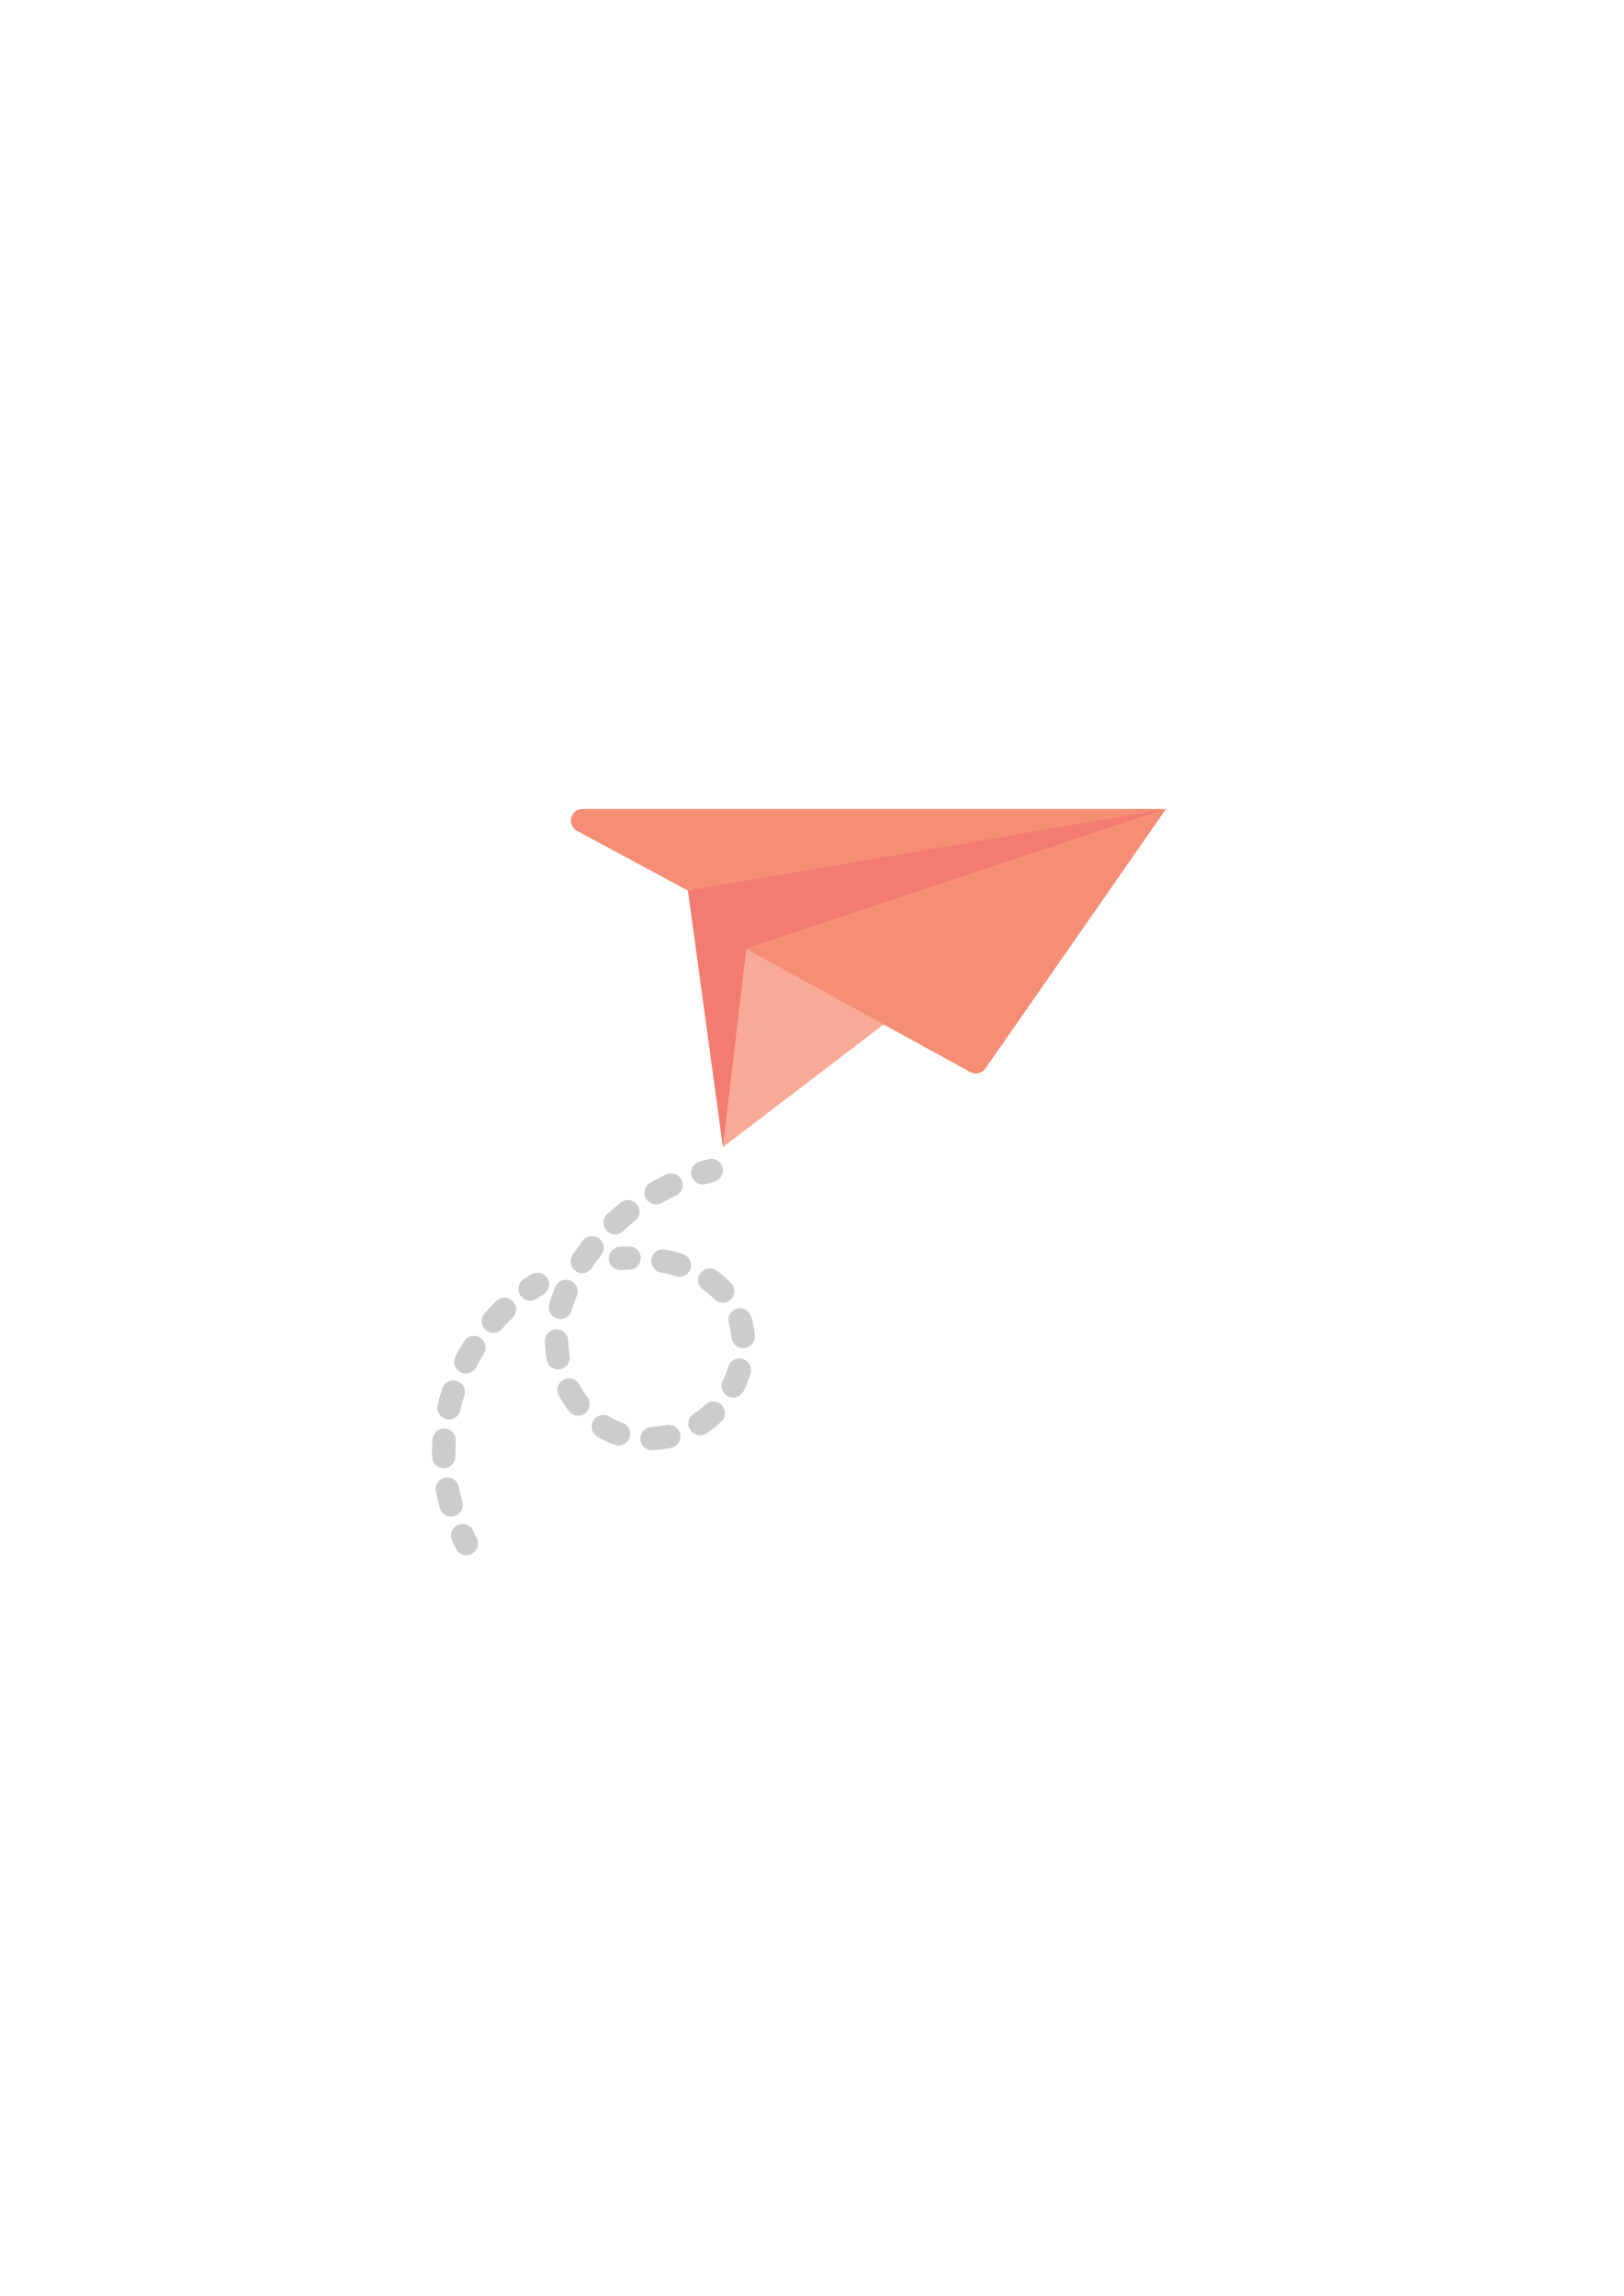
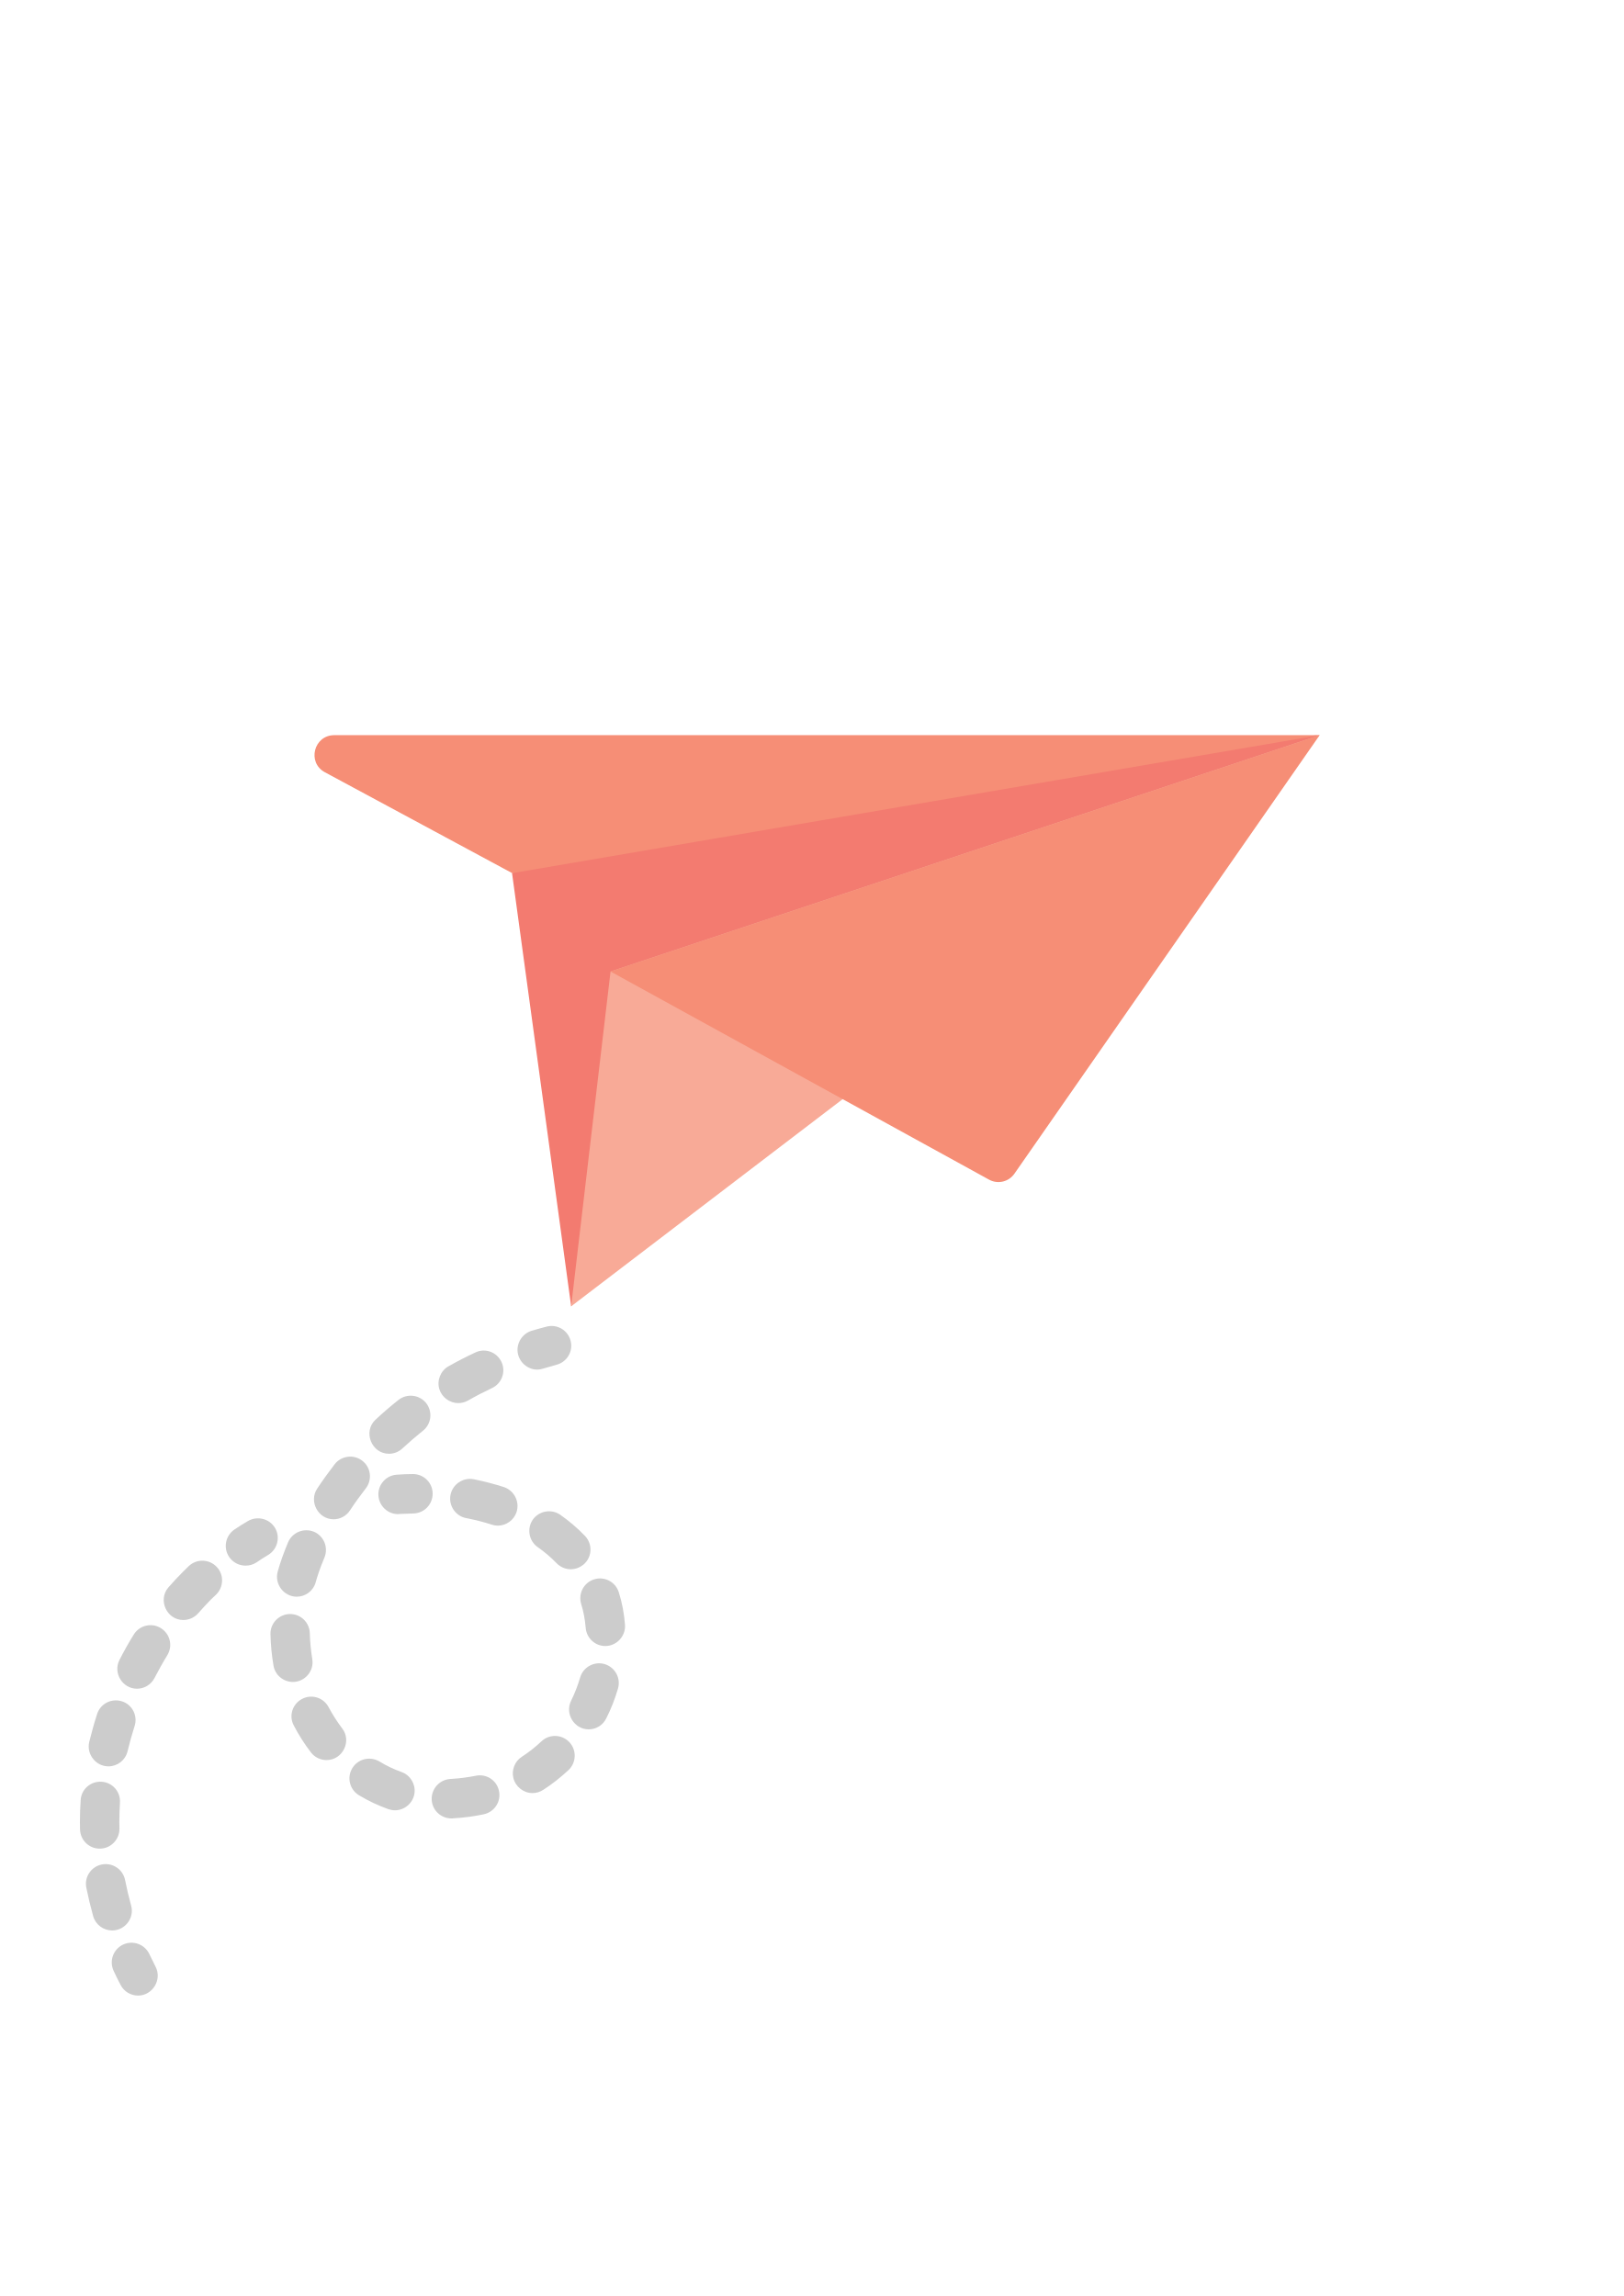
- <svg xmlns="http://www.w3.org/2000/svg" xmlns:ns1="http://xml.openoffice.org/svg/export" version="1.2" width="262.5mm" height="371.25mm" viewBox="0 0 26250 37125" preserveAspectRatio="xMidYMid" fill-rule="evenodd" stroke-width="28.222" stroke-linejoin="round" xml:space="preserve">
+ <svg xmlns="http://www.w3.org/2000/svg" xmlns:ns1="http://xml.openoffice.org/svg/export" version="1.2" width="328.13mm" height="464.06mm" viewBox="0 0 32813 46406" preserveAspectRatio="xMidYMid" fill-rule="evenodd" stroke-width="28.222" stroke-linejoin="round" xml:space="preserve">
  <defs class="ClipPathGroup">
    <clipPath id="presentation_clip_path" clipPathUnits="userSpaceOnUse">
-       <rect x="0" y="0" width="26250" height="37125" />
+       <rect x="0" y="0" width="32813" height="46406" />
    </clipPath>
    <clipPath id="presentation_clip_path_shrink" clipPathUnits="userSpaceOnUse">
-       <rect x="26" y="37" width="26198" height="37051" />
+       <rect x="32" y="46" width="32748" height="46314" />
    </clipPath>
  </defs>
  <defs class="TextShapeIndex">
-     <g ns1:slide="id1" ns1:id-list="id3 id4 id5 id6 id7 id8 id9 id10 id11 id12 id13 id14" />
+     <g ns1:slide="id1" ns1:id-list="id3 id4 id5 id6 id7 id8 id9 id10 id11 id12 id13 id14 id15 id16 id17 id18 id19 id20 id21 id22 id23 id24 id25 id26" />
  </defs>
  <defs class="EmbeddedBulletChars">
    <g id="bullet-char-template-57356" transform="scale(0.0004882812,-0.0004882812)">
      <path d="M 580,1141 L 1163,571 580,0 -4,571 580,1141 Z" />
    </g>
    <g id="bullet-char-template-57354" transform="scale(0.0004882812,-0.0004882812)">
      <path d="M 8,1128 L 1137,1128 1137,0 8,0 8,1128 Z" />
    </g>
    <g id="bullet-char-template-10146" transform="scale(0.0004882812,-0.0004882812)">
      <path d="M 174,0 L 602,739 174,1481 1456,739 174,0 Z M 1358,739 L 309,1346 659,739 1358,739 Z" />
    </g>
    <g id="bullet-char-template-10132" transform="scale(0.0004882812,-0.0004882812)">
      <path d="M 2015,739 L 1276,0 717,0 1260,543 174,543 174,936 1260,936 717,1481 1274,1481 2015,739 Z" />
    </g>
    <g id="bullet-char-template-10007" transform="scale(0.0004882812,-0.0004882812)">
      <path d="M 0,-2 C -7,14 -16,27 -25,37 L 356,567 C 262,823 215,952 215,954 215,979 228,992 255,992 264,992 276,990 289,987 310,991 331,999 354,1012 L 381,999 492,748 772,1049 836,1024 860,1049 C 881,1039 901,1025 922,1006 886,937 835,863 770,784 769,783 710,716 594,584 L 774,223 C 774,196 753,168 711,139 L 727,119 C 717,90 699,76 672,76 641,76 570,178 457,381 L 164,-76 C 142,-110 111,-127 72,-127 30,-127 9,-110 8,-76 1,-67 -2,-52 -2,-32 -2,-23 -1,-13 0,-2 Z" />
    </g>
    <g id="bullet-char-template-10004" transform="scale(0.0004882812,-0.0004882812)">
      <path d="M 285,-33 C 182,-33 111,30 74,156 52,228 41,333 41,471 41,549 55,616 82,672 116,743 169,778 240,778 293,778 328,747 346,684 L 369,508 C 377,444 397,411 428,410 L 1163,1116 C 1174,1127 1196,1133 1229,1133 1271,1133 1292,1118 1292,1087 L 1292,965 C 1292,929 1282,901 1262,881 L 442,47 C 390,-6 338,-33 285,-33 Z" />
    </g>
    <g id="bullet-char-template-9679" transform="scale(0.0004882812,-0.0004882812)">
      <path d="M 813,0 C 632,0 489,54 383,161 276,268 223,411 223,592 223,773 276,916 383,1023 489,1130 632,1184 813,1184 992,1184 1136,1130 1245,1023 1353,916 1407,772 1407,592 1407,412 1353,268 1245,161 1136,54 992,0 813,0 Z" />
    </g>
    <g id="bullet-char-template-8226" transform="scale(0.0004882812,-0.0004882812)">
      <path d="M 346,457 C 273,457 209,483 155,535 101,586 74,649 74,723 74,796 101,859 155,911 209,963 273,989 346,989 419,989 480,963 531,910 582,859 608,796 608,723 608,648 583,586 532,535 482,483 420,457 346,457 Z" />
    </g>
    <g id="bullet-char-template-8211" transform="scale(0.0004882812,-0.0004882812)">
      <path d="M -4,459 L 1135,459 1135,606 -4,606 -4,459 Z" />
    </g>
    <g id="bullet-char-template-61548" transform="scale(0.0004882812,-0.0004882812)">
      <path d="M 173,740 C 173,903 231,1043 346,1159 462,1274 601,1332 765,1332 928,1332 1067,1274 1183,1159 1299,1043 1357,903 1357,740 1357,577 1299,437 1183,322 1067,206 928,148 765,148 601,148 462,206 346,322 231,437 173,577 173,740 Z" />
    </g>
  </defs>
  <defs class="TextEmbeddedBitmaps" />
  <g>
    <g id="id2" class="Master_Slide">
      <g id="bg-id2" class="Background" />
      <g id="bo-id2" class="BackgroundObjects" />
    </g>
  </g>
  <g class="SlideGroup">
    <g>
      <g id="container-id1">
        <g id="id1" class="Slide" clip-path="url(#presentation_clip_path)">
          <g class="Page">
            <g class="com.sun.star.drawing.PolyPolygonShape">
              <g id="id3">
-                 <rect class="BoundingBox" stroke="none" fill="none" x="11121" y="13081" width="7731" height="5469" />
-                 <path fill="rgb(243,123,112)" stroke="none" d="M 11687,18548 L 11121,14400 13761,13458 18850,13081 13572,15909 11687,18548 Z" />
+                 <rect class="BoundingBox" stroke="none" fill="none" x="10346" y="14859" width="16325" height="11549" />
              </g>
            </g>
            <g class="com.sun.star.drawing.PolyPolygonShape">
              <g id="id4">
-                 <rect class="BoundingBox" stroke="none" fill="none" x="11687" y="13081" width="7165" height="5469" />
-                 <path fill="rgb(248,170,151)" stroke="none" d="M 12064,15343 L 11687,18548 18851,13081 12064,15343 Z" />
+                 <rect class="BoundingBox" stroke="none" fill="none" x="10346" y="14859" width="16320" height="11546" />
+                 <path fill="rgb(243,123,112)" stroke="none" d="M 11542,26403 L 10347,17644 15920,15655 26665,14859 15521,20831 11542,26403 Z" />
              </g>
            </g>
-             <g class="com.sun.star.drawing.ClosedBezierShape">
+             <g class="com.sun.star.drawing.PolyPolygonShape">
              <g id="id5">
-                 <rect class="BoundingBox" stroke="none" fill="none" x="12063" y="13081" width="6789" height="4279" />
-                 <path fill="rgb(246,142,118)" stroke="none" d="M 12064,15343 L 15685,17335 C 15770,17382 15876,17357 15931,17277 L 18851,13081 12064,15343 Z" />
+                 <rect class="BoundingBox" stroke="none" fill="none" x="11542" y="14859" width="15129" height="11549" />
              </g>
            </g>
-             <g class="com.sun.star.drawing.ClosedBezierShape">
+             <g class="com.sun.star.drawing.PolyPolygonShape">
              <g id="id6">
-                 <rect class="BoundingBox" stroke="none" fill="none" x="9230" y="13081" width="9622" height="1321" />
-                 <path fill="rgb(246,142,118)" stroke="none" d="M 11122,14401 L 9330,13436 C 9157,13343 9223,13081 9419,13081 L 18851,13081 11122,14401 Z" />
+                 <rect class="BoundingBox" stroke="none" fill="none" x="11542" y="14859" width="15128" height="11546" />
+                 <path fill="rgb(248,170,151)" stroke="none" d="M 12338,19636 L 11542,26403 26668,14859 12338,19636 Z" />
              </g>
            </g>
-             <g class="com.sun.star.drawing.ClosedBezierShape">
+             <g class="com.sun.star.drawing.PolyPolygonShape">
              <g id="id7">
-                 <rect class="BoundingBox" stroke="none" fill="none" x="9841" y="20153" width="521" height="385" />
-                 <path fill="rgb(204,204,204)" stroke="none" d="M 10030,20537 C 9931,20537 9849,20460 9842,20360 9835,20256 9914,20166 10018,20160 10068,20156 10119,20154 10169,20154 10170,20154 10171,20154 10172,20154 10275,20154 10359,20236 10360,20339 10362,20444 10279,20529 10174,20531 10131,20532 10087,20534 10043,20536 10038,20536 10034,20537 10030,20537 Z" />
+                 <rect class="BoundingBox" stroke="none" fill="none" x="12336" y="14859" width="14335" height="9038" />
              </g>
            </g>
            <g class="com.sun.star.drawing.ClosedBezierShape">
              <g id="id8">
-                 <rect class="BoundingBox" stroke="none" fill="none" x="10528" y="20200" width="645" height="449" />
-                 <path fill="rgb(204,204,204)" stroke="none" d="M 10983,20647 C 10964,20647 10944,20644 10925,20637 10847,20612 10765,20591 10681,20575 10579,20555 10512,20455 10532,20353 10552,20251 10652,20184 10754,20204 10852,20224 10949,20249 11041,20278 11140,20311 11195,20417 11163,20517 11137,20596 11063,20647 10983,20647 Z" />
+                 <rect class="BoundingBox" stroke="none" fill="none" x="12337" y="14859" width="14333" height="9034" />
+                 <path fill="rgb(246,142,118)" stroke="none" d="M 12338,19636 L 19984,23841 C 20163,23941 20387,23888 20502,23719 L 26668,14859 12338,19636 Z" />
              </g>
            </g>
-             <g class="com.sun.star.drawing.ClosedBezierShape">
+             <g class="com.sun.star.drawing.PolyPolygonShape">
              <g id="id9">
-                 <rect class="BoundingBox" stroke="none" fill="none" x="8808" y="18971" width="3396" height="4480" />
-                 <path fill="rgb(204,204,204)" stroke="none" d="M 10540,23450 C 10440,23450 10357,23372 10352,23271 10347,23167 10427,23078 10531,23073 L 10545,23072 C 10623,23067 10699,23057 10772,23042 10875,23020 10974,23084 10996,23186 11018,23288 10953,23388 10852,23410 10760,23430 10664,23443 10568,23449 10562,23449 10556,23449 10550,23450 10546,23450 10543,23450 10540,23450 Z M 10001,23373 C 9980,23373 9959,23369 9938,23362 9840,23327 9746,23283 9656,23229 9567,23175 9538,23060 9591,22970 9645,22881 9760,22852 9850,22905 9918,22946 9990,22980 10064,23006 10147,23036 10199,23122 10187,23209 10175,23301 10094,23373 10001,23373 Z M 11317,23208 C 11230,23208 11153,23146 11133,23062 11115,22986 11148,22903 11214,22861 11281,22817 11344,22768 11402,22713 11477,22641 11597,22644 11669,22720 11740,22795 11737,22915 11662,22987 11587,23057 11505,23122 11419,23177 11387,23198 11352,23208 11317,23208 Z M 9346,22892 C 9290,22892 9234,22867 9197,22819 9135,22739 9079,22652 9032,22561 8983,22470 9018,22356 9110,22307 9202,22258 9316,22293 9365,22385 9403,22457 9447,22526 9495,22589 9589,22709 9501,22892 9346,22892 Z M 11854,22598 C 11716,22598 11625,22449 11685,22326 11721,22254 11750,22178 11773,22100 11802,22001 11908,21944 12007,21973 12107,22003 12164,22107 12135,22208 12106,22305 12069,22401 12023,22492 11990,22559 11924,22598 11854,22598 Z M 9023,22144 C 8933,22144 8853,22079 8838,21987 8821,21890 8811,21788 8809,21687 8806,21583 8889,21497 8993,21494 9098,21492 9183,21574 9186,21679 9187,21761 9196,21844 9209,21924 9229,22038 9139,22144 9023,22144 Z M 12013,21800 C 11916,21800 11834,21725 11826,21626 11819,21546 11805,21469 11783,21399 11752,21299 11807,21193 11907,21162 12006,21131 12112,21187 12143,21286 12174,21384 12194,21489 12202,21597 12210,21705 12122,21800 12013,21800 Z M 9060,21328 C 8938,21328 8846,21208 8878,21090 8901,21004 8936,20906 8978,20807 9019,20711 9130,20667 9226,20707 9322,20748 9366,20859 9325,20955 9280,21060 9255,21140 9242,21189 9219,21273 9143,21328 9060,21328 Z M 11683,21065 C 11634,21065 11584,21046 11547,21007 11494,20952 11433,20900 11366,20853 11281,20793 11261,20675 11320,20590 11380,20505 11498,20485 11583,20544 11670,20605 11749,20673 11819,20746 11891,20821 11889,20940 11814,21012 11777,21047 11730,21065 11683,21065 Z M 9413,20587 C 9265,20587 9175,20417 9255,20295 9308,20215 9365,20136 9424,20059 9488,19978 9607,19963 9688,20027 9771,20091 9785,20209 9721,20292 9668,20360 9617,20430 9570,20502 9534,20557 9474,20587 9413,20587 Z M 9943,19960 C 9775,19960 9692,19747 9814,19633 9885,19568 9959,19504 10033,19445 10115,19380 10234,19394 10299,19475 10363,19557 10350,19675 10268,19740 10201,19793 10135,19850 10071,19909 10035,19943 9989,19960 9943,19960 Z M 10606,19475 C 10524,19475 10449,19419 10425,19341 10400,19258 10437,19165 10513,19122 10596,19075 10682,19031 10769,18990 10863,18945 10976,18986 11020,19081 11064,19175 11023,19287 10929,19331 10851,19368 10773,19408 10698,19451 10669,19467 10637,19475 10606,19475 Z" />
+                 <rect class="BoundingBox" stroke="none" fill="none" x="6354" y="14859" width="20316" height="2792" />
              </g>
            </g>
            <g class="com.sun.star.drawing.ClosedBezierShape">
              <g id="id10">
-                 <rect class="BoundingBox" stroke="none" fill="none" x="11174" y="18736" width="515" height="418" />
-                 <path fill="rgb(204,204,204)" stroke="none" d="M 11363,19153 C 11268,19153 11187,19080 11175,18987 11164,18897 11221,18810 11308,18783 11354,18769 11402,18755 11450,18743 11551,18716 11654,18775 11681,18876 11708,18977 11648,19081 11547,19107 11504,19119 11460,19132 11418,19144 11399,19150 11381,19153 11363,19153 Z" />
+                 <rect class="BoundingBox" stroke="none" fill="none" x="6355" y="14859" width="20316" height="2790" />
+                 <path fill="rgb(246,142,118)" stroke="none" d="M 10351,17648 L 6566,15609 C 6201,15413 6341,14859 6755,14859 L 26669,14859 10351,17648 Z" />
              </g>
            </g>
-             <g class="com.sun.star.drawing.ClosedBezierShape">
+             <g class="com.sun.star.drawing.PolyPolygonShape">
              <g id="id11">
-                 <rect class="BoundingBox" stroke="none" fill="none" x="7289" y="24641" width="441" height="506" />
-                 <path fill="rgb(204,204,204)" stroke="none" d="M 7540,25146 C 7472,25146 7406,25109 7373,25044 7350,25000 7328,24955 7307,24910 7263,24815 7304,24703 7398,24659 7493,24615 7605,24656 7649,24751 7668,24791 7688,24831 7708,24871 7772,24994 7680,25146 7540,25146 Z" />
+                 <rect class="BoundingBox" stroke="none" fill="none" x="7644" y="29789" width="1103" height="816" />
              </g>
            </g>
            <g class="com.sun.star.drawing.ClosedBezierShape">
              <g id="id12">
-                 <rect class="BoundingBox" stroke="none" fill="none" x="7042" y="23888" width="441" height="637" />
-                 <path fill="rgb(204,204,204)" stroke="none" d="M 7293,24523 C 7211,24523 7135,24469 7111,24386 7086,24296 7064,24204 7046,24113 7026,24011 7092,23912 7195,23892 7297,23872 7396,23939 7416,24041 7432,24122 7451,24203 7474,24283 7508,24402 7416,24523 7293,24523 Z" />
+                 <rect class="BoundingBox" stroke="none" fill="none" x="7646" y="29792" width="1099" height="813" />
+                 <path fill="rgb(204,204,204)" stroke="none" d="M 8045,30603 C 7836,30603 7662,30440 7647,30229 7633,30009 7801,29818 8020,29806 8125,29798 8233,29793 8339,29793 8341,29793 8343,29793 8346,29793 8562,29793 8741,29967 8743,30185 8746,30406 8571,30587 8349,30590 8258,30592 8165,30597 8072,30600 8062,30600 8054,30603 8045,30603 Z" />
              </g>
            </g>
-             <g class="com.sun.star.drawing.ClosedBezierShape">
+             <g class="com.sun.star.drawing.PolyPolygonShape">
              <g id="id13">
-                 <rect class="BoundingBox" stroke="none" fill="none" x="6985" y="20983" width="1362" height="2759" />
-                 <path fill="rgb(204,204,204)" stroke="none" d="M 7174,23740 C 7072,23740 6988,23658 6986,23555 6985,23532 6985,23508 6985,23485 6985,23415 6987,23344 6992,23275 6998,23171 7088,23093 7192,23099 7296,23106 7375,23195 7368,23299 7364,23361 7362,23423 7362,23485 7362,23505 7362,23526 7363,23547 7365,23651 7282,23738 7178,23740 7177,23740 7176,23740 7174,23740 Z M 7258,22952 C 7138,22952 7047,22838 7074,22721 7095,22631 7121,22540 7150,22451 7181,22352 7288,22298 7387,22330 7486,22361 7540,22468 7508,22567 7483,22646 7460,22727 7441,22807 7421,22894 7343,22952 7258,22952 Z M 7531,22209 C 7392,22209 7300,22058 7363,21934 7405,21852 7451,21769 7500,21691 7554,21602 7671,21574 7759,21629 7848,21684 7876,21799 7821,21888 7778,21959 7737,22032 7699,22106 7666,22171 7599,22209 7531,22209 Z M 7974,21552 C 7815,21552 7728,21358 7832,21239 7877,21187 7924,21137 7973,21088 7991,21070 8008,21053 8026,21036 8102,20964 8221,20967 8293,21042 8365,21117 8362,21237 8287,21309 8271,21324 8255,21339 8239,21355 8197,21397 8156,21442 8116,21487 8078,21530 8026,21552 7974,21552 Z" />
+                 <rect class="BoundingBox" stroke="none" fill="none" x="9095" y="29889" width="1365" height="951" />
              </g>
            </g>
            <g class="com.sun.star.drawing.ClosedBezierShape">
              <g id="id14">
-                 <rect class="BoundingBox" stroke="none" fill="none" x="8380" y="20578" width="499" height="454" />
-                 <path fill="rgb(204,204,204)" stroke="none" d="M 8570,21031 C 8509,21031 8449,21001 8412,20946 8355,20860 8378,20743 8465,20685 8507,20657 8549,20630 8592,20605 8682,20552 8798,20581 8851,20670 8905,20759 8875,20876 8786,20929 8748,20951 8710,20975 8674,21000 8642,21021 8606,21031 8570,21031 Z" />
+                 <rect class="BoundingBox" stroke="none" fill="none" x="9096" y="29890" width="1363" height="947" />
+                 <path fill="rgb(204,204,204)" stroke="none" d="M 10059,30836 C 10018,30836 9976,30829 9935,30815 9771,30761 9597,30717 9420,30684 9204,30641 9062,30430 9104,30214 9147,29998 9359,29856 9574,29898 9782,29940 9986,29994 10180,30055 10390,30125 10506,30349 10439,30560 10385,30727 10227,30836 10059,30836 Z" />
+               </g>
+             </g>
+             <g class="com.sun.star.drawing.PolyPolygonShape">
+               <g id="id15">
+                 <rect class="BoundingBox" stroke="none" fill="none" x="5464" y="27294" width="7173" height="9462" />
+               </g>
+             </g>
+             <g class="com.sun.star.drawing.ClosedBezierShape">
+               <g id="id16">
+                 <rect class="BoundingBox" stroke="none" fill="none" x="5465" y="27296" width="7168" height="9459" />
+                 <path fill="rgb(204,204,204)" stroke="none" d="M 9121,36753 C 8910,36753 8734,36588 8724,36375 8714,36155 8883,35968 9102,35956 L 9133,35954 C 9296,35944 9457,35922 9610,35892 9828,35845 10038,35980 10083,36196 10131,36410 9994,36621 9779,36669 9585,36711 9382,36738 9180,36750 9168,36750 9154,36750 9143,36753 9134,36753 9127,36753 9121,36753 Z M 7982,36589 C 7938,36589 7895,36581 7851,36567 7643,36493 7445,36400 7254,36285 7067,36172 7005,35929 7118,35740 7231,35551 7474,35490 7665,35601 7808,35689 7960,35760 8116,35816 8291,35878 8401,36061 8376,36243 8351,36437 8180,36589 7982,36589 Z M 10762,36241 C 10578,36241 10416,36111 10374,35934 10335,35774 10404,35598 10544,35508 10686,35416 10818,35312 10941,35196 11100,35044 11353,35051 11505,35211 11656,35370 11649,35623 11490,35775 11331,35922 11159,36061 10977,36176 10909,36221 10835,36241 10762,36241 Z M 6599,35574 C 6481,35574 6363,35522 6285,35421 6155,35252 6037,35068 5937,34875 5834,34683 5907,34443 6101,34340 6295,34235 6537,34309 6640,34504 6721,34656 6814,34801 6915,34934 7113,35188 6927,35574 6599,35574 Z M 11896,34953 C 11605,34953 11413,34639 11539,34379 11615,34227 11676,34066 11725,33902 11786,33693 12010,33573 12218,33634 12429,33698 12551,33917 12488,34130 12428,34335 12350,34537 12252,34730 12183,34872 12044,34953 11896,34953 Z M 5919,33995 C 5728,33995 5559,33858 5527,33664 5491,33458 5471,33244 5466,33031 5459,32810 5635,32629 5854,32622 6076,32619 6256,32791 6261,33014 6265,33186 6283,33362 6310,33531 6353,33771 6163,33995 5919,33995 Z M 12232,33269 C 12027,33269 11853,33110 11836,32901 11821,32732 11793,32570 11745,32421 11681,32210 11796,31987 12007,31921 12216,31855 12441,31974 12505,32183 12571,32391 12613,32612 12630,32840 12647,33068 12461,33269 12232,33269 Z M 5996,32272 C 5738,32272 5544,32019 5611,31769 5660,31588 5734,31381 5822,31171 5910,30969 6143,30876 6346,30960 6548,31048 6641,31281 6555,31484 6461,31707 6408,31876 6380,31979 6332,32156 6172,32272 5996,32272 Z M 11534,31717 C 11431,31717 11326,31676 11247,31594 11136,31479 11007,31369 10865,31269 10686,31143 10644,30893 10767,30714 10896,30535 11144,30492 11323,30617 11507,30746 11674,30889 11821,31043 11973,31202 11970,31453 11811,31605 11733,31678 11634,31717 11534,31717 Z M 6741,30707 C 6429,30707 6239,30349 6408,30090 6520,29921 6640,29754 6765,29592 6900,29422 7151,29389 7322,29525 7498,29660 7526,29910 7391,30084 7280,30227 7172,30376 7072,30528 6996,30644 6869,30707 6741,30707 Z M 7861,29383 C 7506,29383 7330,28933 7589,28694 7737,28555 7895,28420 8050,28297 8224,28158 8476,28189 8612,28359 8747,28533 8720,28781 8546,28918 8405,29031 8266,29151 8131,29276 8055,29347 7957,29383 7861,29383 Z M 9261,28359 C 9087,28359 8928,28241 8878,28076 8825,27902 8903,27704 9065,27614 9239,27515 9421,27422 9605,27336 9803,27240 10041,27327 10134,27527 10227,27726 10141,27962 9943,28055 9778,28133 9614,28217 9455,28309 9394,28342 9327,28359 9261,28359 Z" />
+               </g>
+             </g>
+             <g class="com.sun.star.drawing.PolyPolygonShape">
+               <g id="id17">
+                 <rect class="BoundingBox" stroke="none" fill="none" x="10458" y="26798" width="1091" height="887" />
+               </g>
+             </g>
+             <g class="com.sun.star.drawing.ClosedBezierShape">
+               <g id="id18">
+                 <rect class="BoundingBox" stroke="none" fill="none" x="10458" y="26800" width="1088" height="884" />
+                 <path fill="rgb(204,204,204)" stroke="none" d="M 10858,27682 C 10657,27682 10486,27527 10461,27331 10437,27140 10557,26956 10741,26898 10839,26870 10941,26839 11042,26814 11255,26757 11473,26882 11530,27096 11588,27309 11461,27528 11246,27584 11155,27609 11062,27637 10975,27662 10934,27675 10895,27682 10858,27682 Z" />
+               </g>
+             </g>
+             <g class="com.sun.star.drawing.PolyPolygonShape">
+               <g id="id19">
+                 <rect class="BoundingBox" stroke="none" fill="none" x="2256" y="39264" width="935" height="1072" />
+               </g>
+             </g>
+             <g class="com.sun.star.drawing.ClosedBezierShape">
+               <g id="id20">
+                 <rect class="BoundingBox" stroke="none" fill="none" x="2258" y="39265" width="931" height="1070" />
+                 <path fill="rgb(204,204,204)" stroke="none" d="M 2789,40334 C 2645,40334 2505,40254 2436,40117 2387,40024 2340,39930 2296,39834 2203,39633 2289,39396 2488,39303 2689,39210 2926,39297 3019,39497 3059,39582 3101,39666 3144,39751 3279,40011 3085,40334 2789,40334 Z" />
+               </g>
+             </g>
+             <g class="com.sun.star.drawing.PolyPolygonShape">
+               <g id="id21">
+                 <rect class="BoundingBox" stroke="none" fill="none" x="1736" y="37674" width="934" height="1349" />
+               </g>
+             </g>
+             <g class="com.sun.star.drawing.ClosedBezierShape">
+               <g id="id22">
+                 <rect class="BoundingBox" stroke="none" fill="none" x="1736" y="37676" width="930" height="1344" />
+                 <path fill="rgb(204,204,204)" stroke="none" d="M 2268,39018 C 2094,39018 1933,38905 1883,38730 1830,38539 1783,38344 1744,38152 1702,37936 1842,37726 2060,37684 2276,37642 2486,37784 2528,38000 2562,38170 2602,38343 2649,38512 2722,38763 2528,39018 2268,39018 Z" />
+               </g>
+             </g>
+             <g class="com.sun.star.drawing.PolyPolygonShape">
+               <g id="id23">
+                 <rect class="BoundingBox" stroke="none" fill="none" x="1615" y="31542" width="2878" height="5829" />
+               </g>
+             </g>
+             <g class="com.sun.star.drawing.ClosedBezierShape">
+               <g id="id24">
+                 <rect class="BoundingBox" stroke="none" fill="none" x="1615" y="31544" width="2874" height="5822" />
+                 <path fill="rgb(204,204,204)" stroke="none" d="M 2014,37364 C 1799,37364 1622,37192 1617,36974 1615,36925 1615,36875 1615,36826 1615,36679 1620,36528 1630,36383 1642,36164 1833,35998 2052,36012 2272,36025 2439,36214 2424,36434 2416,36564 2412,36696 2412,36826 2412,36868 2412,36913 2414,36957 2417,37177 2242,37361 2022,37364 2020,37364 2019,37364 2014,37364 Z M 2191,35701 C 1938,35701 1747,35459 1802,35213 1848,35023 1902,34831 1963,34642 2029,34434 2255,34319 2465,34387 2674,34453 2787,34679 2720,34887 2667,35054 2618,35226 2578,35395 2535,35577 2372,35701 2191,35701 Z M 2769,34132 C 2475,34132 2280,33813 2414,33551 2502,33377 2600,33203 2703,33037 2818,32850 3064,32791 3250,32907 3437,33022 3496,33265 3382,33453 3290,33603 3204,33759 3123,33914 3054,34051 2912,34132 2769,34132 Z M 3704,32743 C 3368,32743 3184,32335 3404,32083 3500,31973 3598,31867 3702,31764 3740,31727 3777,31690 3814,31654 3974,31502 4226,31509 4378,31668 4530,31825 4523,32078 4365,32232 4331,32262 4297,32294 4263,32328 4175,32418 4089,32512 4005,32607 3924,32698 3814,32743 3704,32743 Z" />
+               </g>
+             </g>
+             <g class="com.sun.star.drawing.PolyPolygonShape">
+               <g id="id25">
+                 <rect class="BoundingBox" stroke="none" fill="none" x="4560" y="30686" width="1058" height="961" />
+               </g>
+             </g>
+             <g class="com.sun.star.drawing.ClosedBezierShape">
+               <g id="id26">
+                 <rect class="BoundingBox" stroke="none" fill="none" x="4562" y="30687" width="1053" height="958" />
+                 <path fill="rgb(204,204,204)" stroke="none" d="M 4962,31644 C 4834,31644 4705,31581 4628,31465 4508,31282 4557,31036 4739,30913 4829,30853 4918,30796 5008,30744 5199,30632 5443,30693 5557,30880 5670,31070 5607,31316 5418,31429 5339,31475 5258,31526 5182,31580 5114,31624 5038,31644 4962,31644 Z" />
              </g>
            </g>
          </g>
        </g>
      </g>
    </g>
  </g>
</svg>
